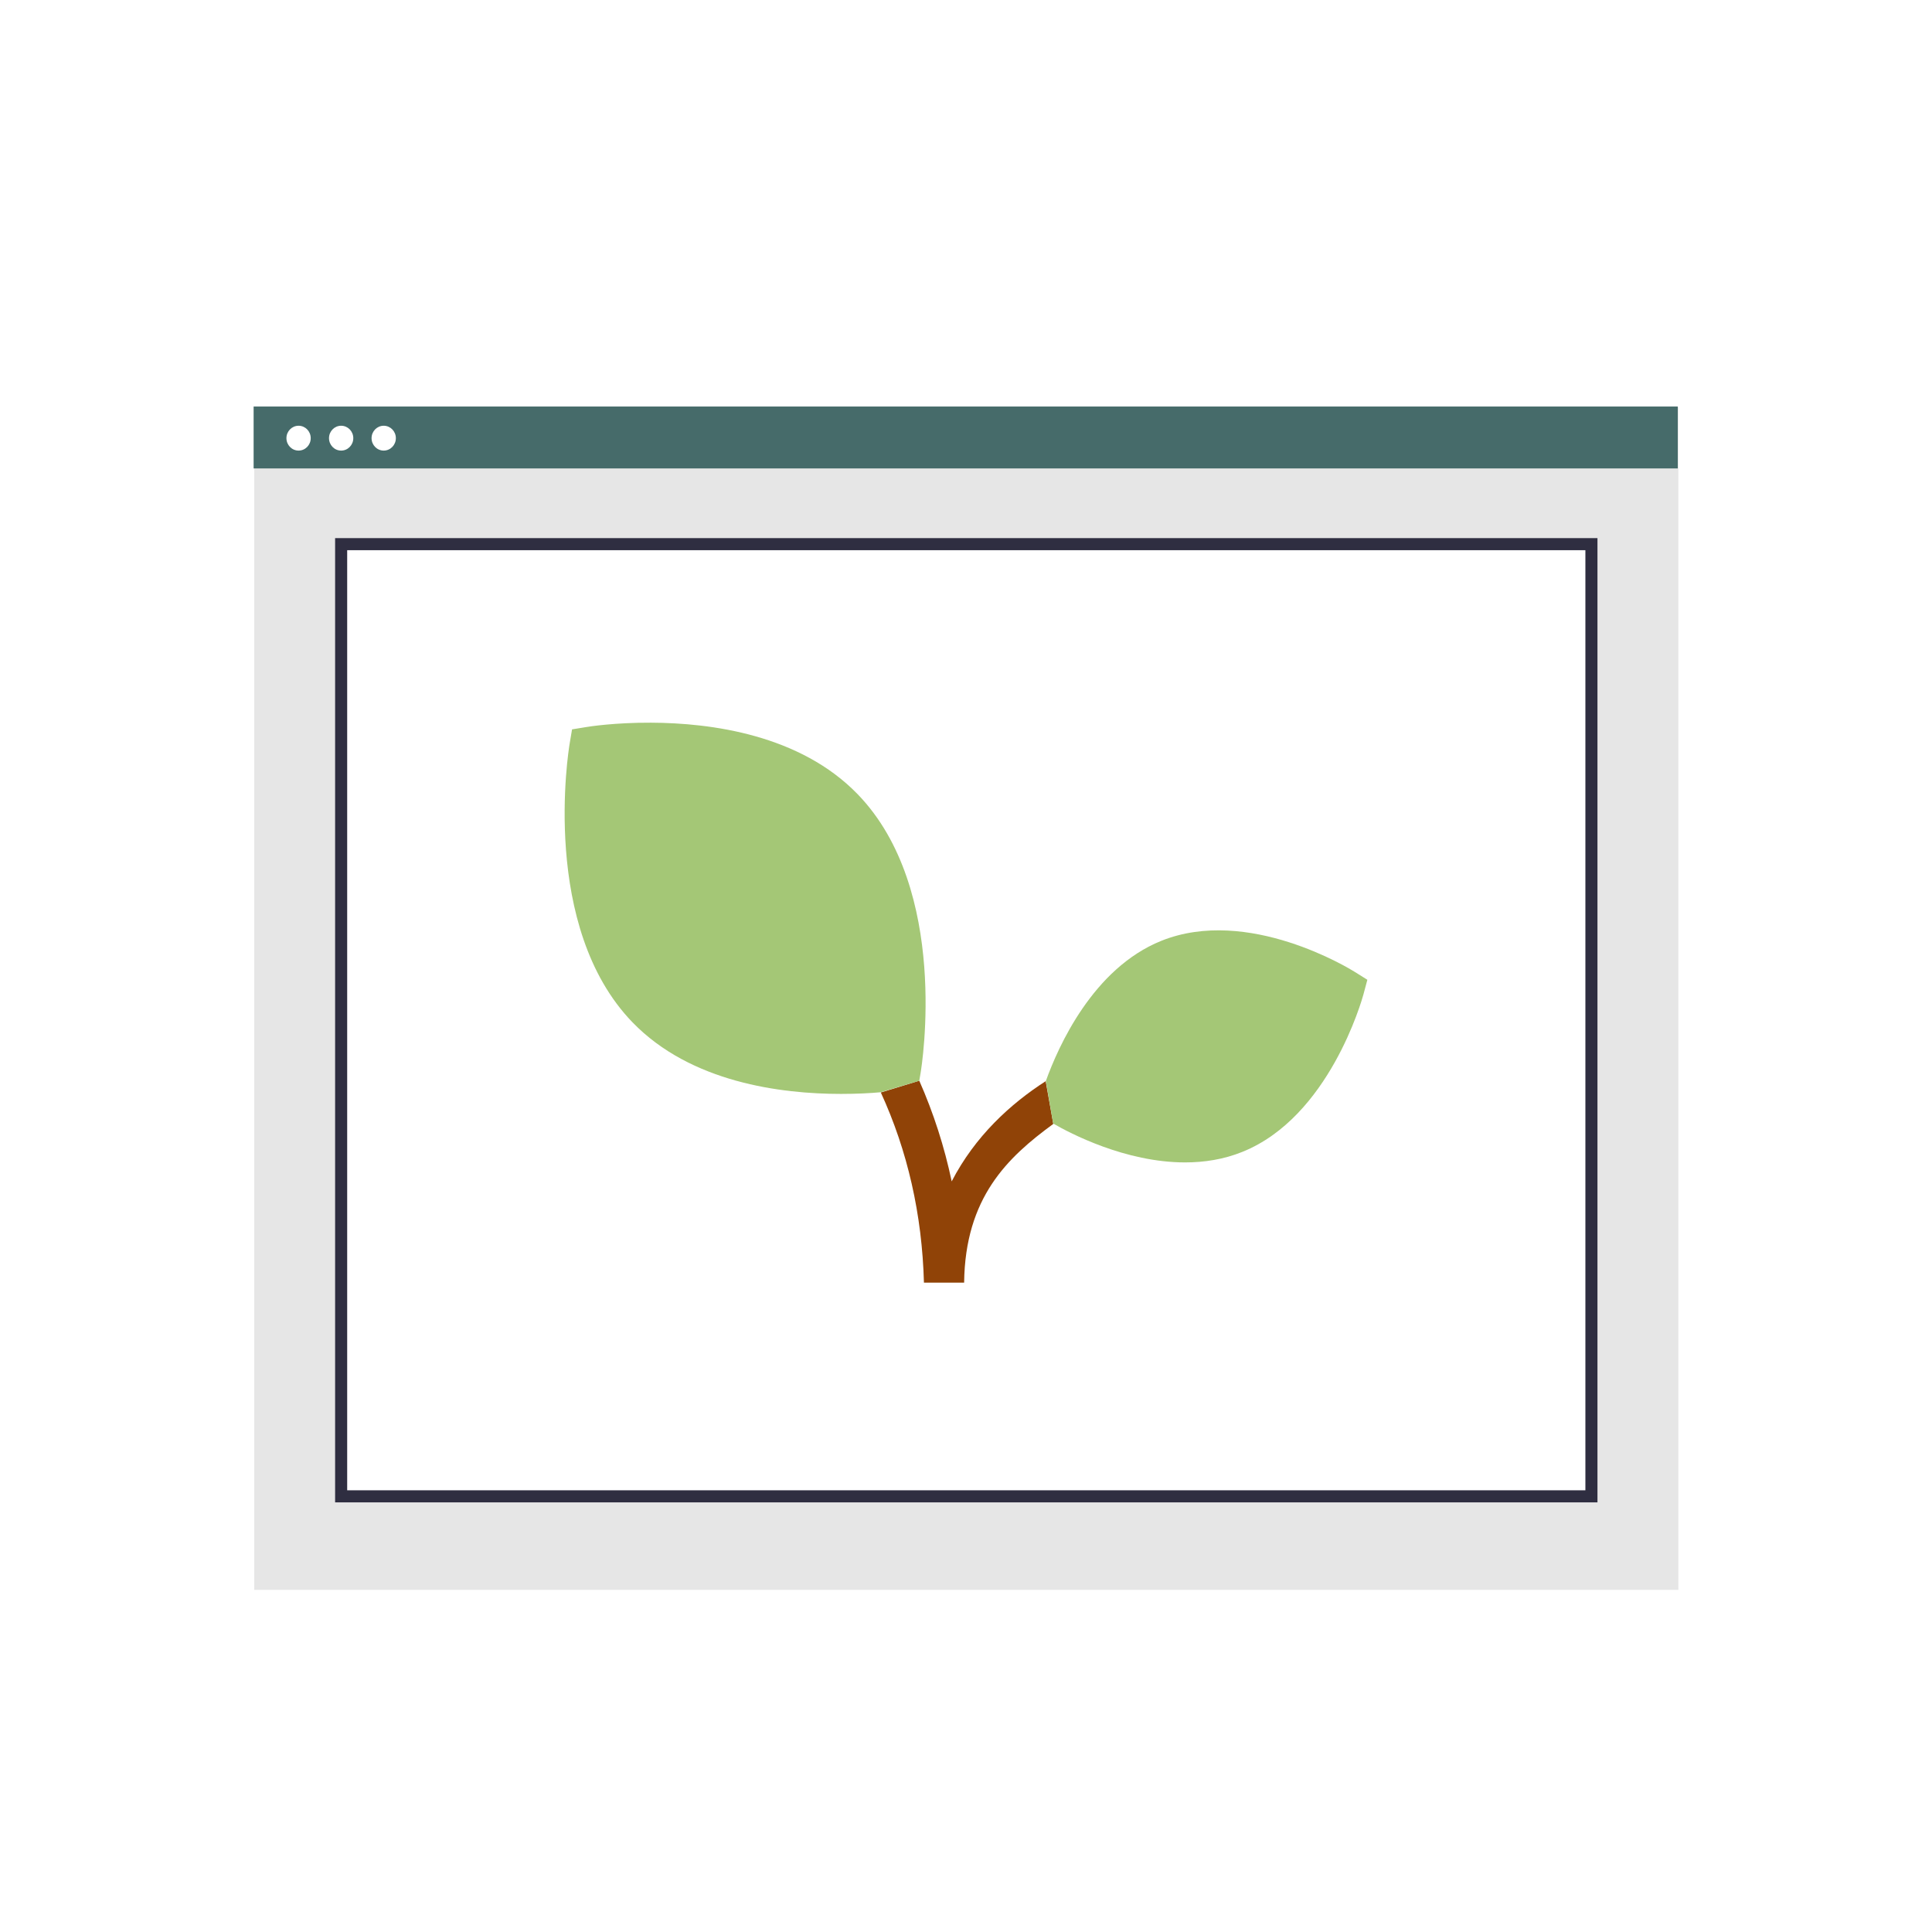
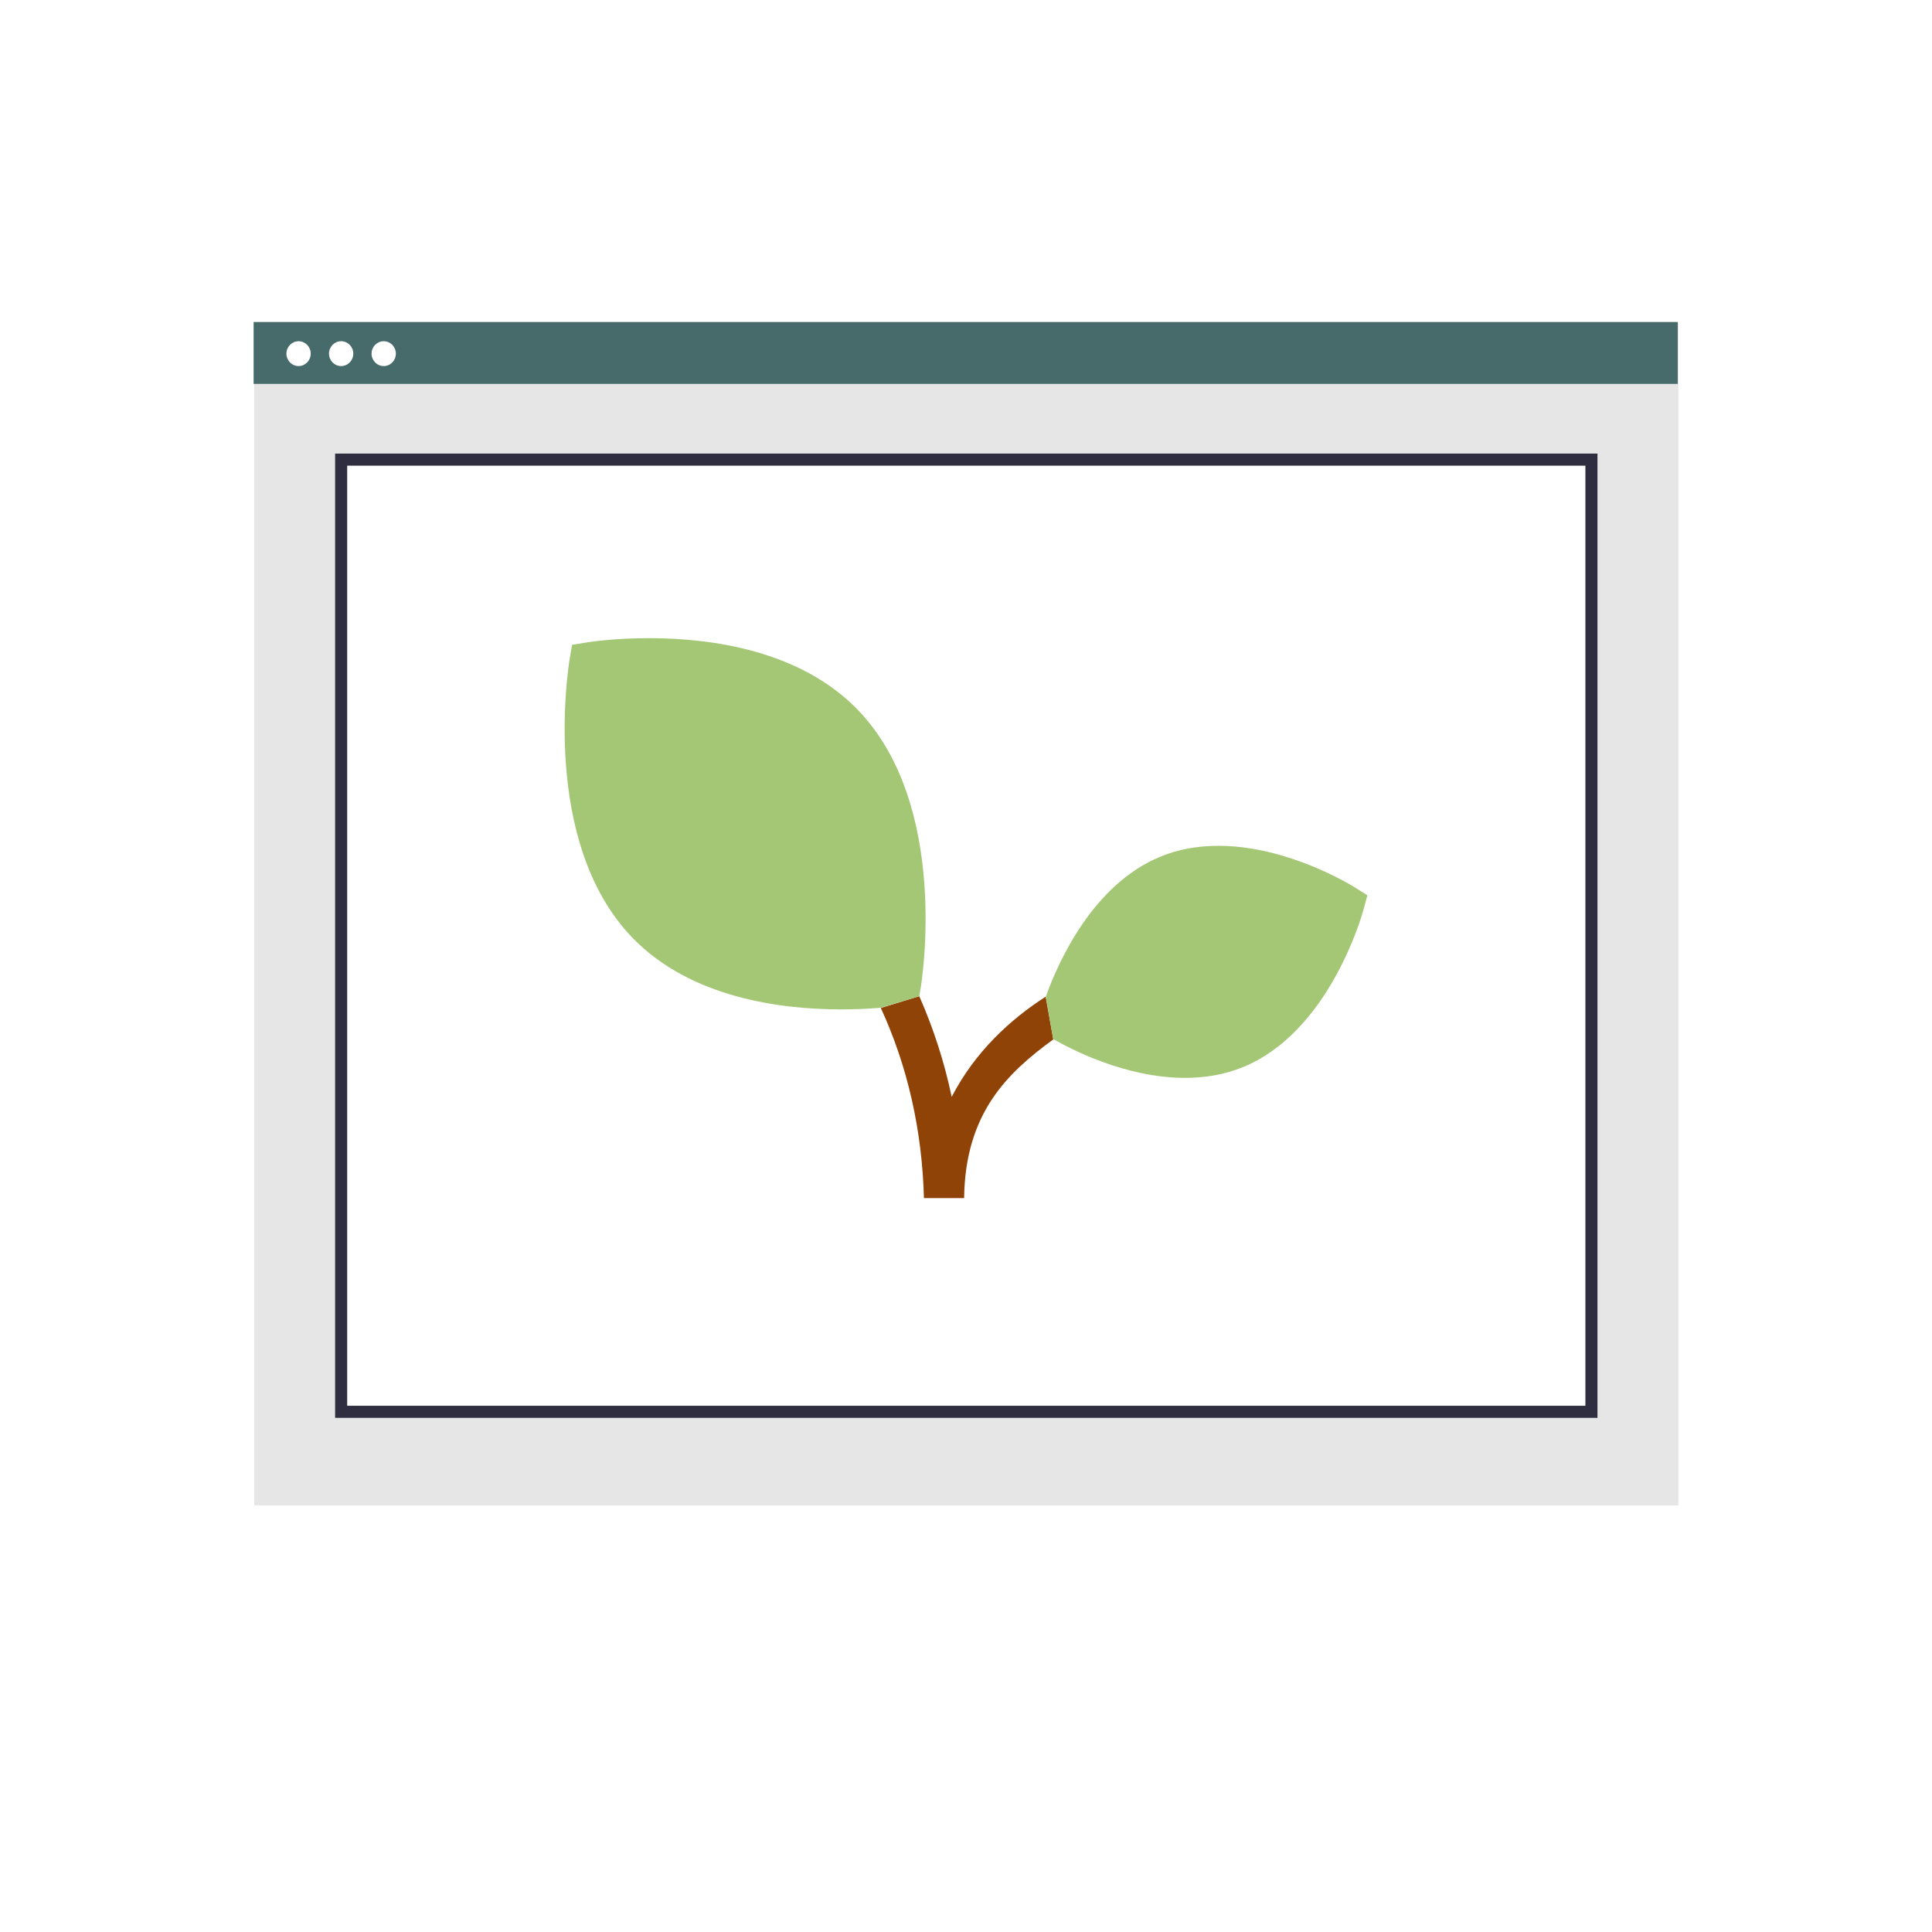
<svg xmlns="http://www.w3.org/2000/svg" style="isolation:isolate" viewBox="827.5 1489 480 480" width="480pt" height="480pt">
  <defs>
-     <clipPath id="_clipPath_q2BIvquR5TTPIqRzqRY6xmeZ9ap2PE5H">
-       <rect x="-314" y="1066" width="1643" height="1137" />
+     <clipPath id="_clipPath_XIzTgs5mJRqszoETF44bE7mLTR3UH6tt">
+       <rect x="-426" y="1066" width="1882" height="1137" />
    </clipPath>
  </defs>
-   <g clip-path="url(#_clipPath_q2BIvquR5TTPIqRzqRY6xmeZ9ap2PE5H)">
+   <g clip-path="url(#_clipPath_XIzTgs5mJRqszoETF44bE7mLTR3UH6tt)">
    <g>
      <g style="mix-blend-mode:normal;" opacity="0.62">
        <path d="M 852.846 1324 L 1282.154 1324 C 1304.697 1324 1323 1342.303 1323 1364.846 L 1323 2156.154 C 1323 2178.697 1304.697 2197 1282.154 2197 L 852.846 2197 C 830.303 2197 812 2178.697 812 2156.154 L 812 1364.846 C 812 1342.303 830.303 1324 852.846 1324 Z" style="fill:none;stroke:#D3D3D3;stroke-width:12;stroke-linecap:square;stroke-miterlimit:2;" />
      </g>
      <text transform="matrix(1,0,0,1,874.49,2063.944)" style="font-family:'Open Sans';font-weight:400;font-size:37px;font-style:normal;fill:#000000;stroke:none;">Host </text>
      <text transform="matrix(1,0,0,1,964.461,2063.944)" style="font-family:'Open Sans';font-weight:700;font-size:37px;font-style:normal;fill:#000000;stroke:none;">your own site </text>
      <text transform="matrix(1,0,0,1,1224.87,2063.944)" style="font-family:'Open Sans';font-weight:400;font-size:37px;font-style:normal;fill:#000000;stroke:none;">at </text>
      <text transform="matrix(1,0,0,1,899.675,2114.331)" style="font-family:'Open Sans';font-weight:700;font-size:37px;font-style:normal;fill:#000000;stroke:none;">your own domain</text>
      <text transform="matrix(1,0,0,1,1223.479,2114.331)" style="font-family:'Open Sans';font-weight:400;font-size:37px;font-style:normal;fill:#000000;stroke:none;">.</text>
      <text transform="matrix(1,0,0,1,947.218,1432.422)" style="font-family:'Open Sans';font-weight:300;font-size:60px;font-style:normal;fill:#000000;stroke:none;">One site.</text>
    </g>
    <g>
      <g style="mix-blend-mode:normal;" opacity="0.62">
        <path d="M 292.846 1324 L 722.154 1324 C 744.697 1324 763 1342.303 763 1364.846 L 763 2156.154 C 763 2178.697 744.697 2197 722.154 2197 L 292.846 2197 C 270.303 2197 252 2178.697 252 2156.154 L 252 1364.846 C 252 1342.303 270.303 1324 292.846 1324 Z" style="fill:none;stroke:#D3D3D3;stroke-width:12;stroke-linecap:square;stroke-miterlimit:2;" />
      </g>
      <text transform="matrix(1,0,0,1,298.232,2064.944)" style="font-family:'Open Sans';font-weight:400;font-size:37px;font-style:normal;fill:#000000;stroke:none;">Sync and deploy to </text>
      <text transform="matrix(1,0,0,1,633.779,2064.944)" style="font-family:'Open Sans';font-weight:700;font-size:37px;font-style:normal;fill:#000000;stroke:none;">your </text>
      <text transform="matrix(1,0,0,1,425.536,2115.331)" style="font-family:'Open Sans';font-weight:700;font-size:37px;font-style:normal;fill:#000000;stroke:none;">own VPS</text>
      <text transform="matrix(1,0,0,1,581.702,2115.331)" style="font-family:'Open Sans';font-weight:400;font-size:37px;font-style:normal;fill:#000000;stroke:none;">.</text>
      <text transform="matrix(1,0,0,1,346.465,1432.764)" style="font-family:'Open Sans';font-weight:300;font-size:60px;font-style:normal;fill:#000000;stroke:none;">One server.</text>
    </g>
    <g>
      <g style="mix-blend-mode:normal;" opacity="0.62">
        <path d="M -267.154 1324 L 162.154 1324 C 184.697 1324 203 1342.303 203 1364.846 L 203 2156.154 C 203 2178.697 184.697 2197 162.154 2197 L -267.154 2197 C -289.697 2197 -308 2178.697 -308 2156.154 L -308 1364.846 C -308 1342.303 -289.697 1324 -267.154 1324 Z" style="fill:none;stroke:#D3D3D3;stroke-width:12;stroke-linecap:square;stroke-miterlimit:2;" />
      </g>
      <text transform="matrix(1,0,0,1,-226.396,2063.944)" style="font-family:'Open Sans';font-weight:400;font-size:37px;font-style:normal;fill:#000000;stroke:none;">Develop and test on </text>
      <text transform="matrix(1,0,0,1,-209.269,2114.331)" style="font-family:'Open Sans';font-weight:700;font-size:37px;font-style:normal;fill:#000000;stroke:none;">your own device</text>
      <text transform="matrix(1,0,0,1,92.422,2114.331)" style="font-family:'Open Sans';font-weight:400;font-size:37px;font-style:normal;fill:#000000;stroke:none;">.</text>
      <text transform="matrix(1,0,0,1,-220.756,1432.422)" style="font-family:'Open Sans';font-weight:300;font-size:60px;font-style:normal;fill:#000000;stroke:none;">One person.</text>
    </g>
    <g>
      <g>
-         <rect x="890.662" y="1590.205" width="353.827" height="293.795" transform="matrix(1,0,0,1,0,0)" fill="rgb(230,230,230)" />
-         <rect x="912.257" y="1624.194" width="310.629" height="236.566" transform="matrix(1,0,0,1,0,0)" fill="rgb(255,255,255)" vector-effect="non-scaling-stroke" stroke-width="4" stroke="rgb(47,46,65)" stroke-linejoin="miter" stroke-linecap="butt" stroke-miterlimit="2" />
-         <rect x="890.511" y="1590" width="353.827" height="15.378" transform="matrix(1,0,0,1,0,0)" fill="rgb(70,107,106)" />
-         <ellipse vector-effect="non-scaling-stroke" cx="901.681" cy="1597.862" rx="3.017" ry="3.087" fill="rgb(255,255,255)" />
-         <ellipse vector-effect="non-scaling-stroke" cx="912.257" cy="1597.862" rx="3.017" ry="3.087" fill="rgb(255,255,255)" />
-         <ellipse vector-effect="non-scaling-stroke" cx="922.832" cy="1597.862" rx="3.017" ry="3.087" fill="rgb(255,255,255)" />
+         <rect x="890.662" y="1569.205" width="353.827" height="293.795" transform="matrix(1,0,0,1,0,0)" fill="rgb(230,230,230)" />
+         <rect x="912.257" y="1603.194" width="310.629" height="236.566" transform="matrix(1,0,0,1,0,0)" fill="rgb(255,255,255)" vector-effect="non-scaling-stroke" stroke-width="4" stroke="rgb(47,46,65)" stroke-linejoin="miter" stroke-linecap="butt" stroke-miterlimit="2" />
+         <rect x="890.511" y="1569" width="353.827" height="15.378" transform="matrix(1,0,0,1,0,0)" fill="rgb(70,107,106)" />
+         <ellipse vector-effect="non-scaling-stroke" cx="901.681" cy="1576.862" rx="3.017" ry="3.087" fill="rgb(255,255,255)" />
+         <ellipse vector-effect="non-scaling-stroke" cx="912.257" cy="1576.862" rx="3.017" ry="3.087" fill="rgb(255,255,255)" />
+         <ellipse vector-effect="non-scaling-stroke" cx="922.832" cy="1576.862" rx="3.017" ry="3.087" fill="rgb(255,255,255)" />
      </g>
      <g>
-         <path d=" M 1089.183 1768.239 C 1077.796 1776.557 1067.287 1786.544 1067.036 1807.666 L 1067.036 1807.666 L 1057.051 1807.666 C 1056.587 1790.7 1052.982 1774.907 1046.338 1760.426 L 1055.894 1757.505 L 1055.892 1757.515 L 1055.894 1757.505 C 1059.437 1765.532 1062.136 1773.91 1063.945 1782.512 C 1069.766 1771.257 1078.556 1763.242 1087.297 1757.616 L 1089.183 1768.239 L 1089.183 1768.239 Z " fill="rgb(144,67,7)" />
-         <path d=" M 1089.252 1768.188 C 1093.216 1770.485 1107.044 1777.797 1121.927 1777.797 C 1126.65 1777.797 1131.513 1777.062 1136.156 1775.181 C 1157.745 1766.509 1165.878 1737.357 1166.225 1736.125 L 1167.217 1732.423 L 1164.02 1730.421 C 1162.954 1729.766 1137.573 1714.063 1116.004 1722.754 C 1099.064 1729.589 1090.431 1748.958 1087.333 1757.591 L 1089.183 1768.239 C 1089.229 1768.204 1089.206 1768.221 1089.183 1768.239 L 1089.252 1768.188 Z " fill="rgb(164,199,118)" />
-         <path d=" M 1055.894 1757.505 L 1056.223 1755.554 C 1056.53 1753.713 1063.519 1710.044 1040.616 1686.355 C 1026.292 1671.54 1004.219 1668.609 989.235 1668.549 L 989.235 1668.549 C 980.25 1668.508 973.808 1669.517 973.127 1669.639 L 969.624 1670.21 L 969.024 1673.775 C 968.713 1675.637 961.723 1719.306 984.646 1742.999 C 999.108 1757.931 1021.47 1760.78 1036.454 1760.78 C 1040.344 1760.78 1043.694 1760.603 1046.311 1760.364 C 1046.331 1760.405 1046.321 1760.385 1046.311 1760.364 L 1055.894 1757.505 L 1055.894 1757.505 Z " fill="rgb(164,199,118)" />
+         <path d=" M 1089.183 1747.239 C 1077.796 1755.557 1067.287 1765.544 1067.036 1786.666 L 1067.036 1786.666 L 1057.051 1786.666 C 1056.587 1769.7 1052.982 1753.907 1046.338 1739.426 L 1055.894 1736.505 L 1055.892 1736.515 L 1055.894 1736.505 C 1059.437 1744.532 1062.136 1752.91 1063.945 1761.512 C 1069.766 1750.257 1078.556 1742.242 1087.297 1736.616 L 1089.183 1747.239 L 1089.183 1747.239 Z " fill="rgb(144,67,7)" />
+         <path d=" M 1089.252 1747.188 C 1093.216 1749.485 1107.044 1756.797 1121.927 1756.797 C 1126.65 1756.797 1131.513 1756.062 1136.156 1754.181 C 1157.745 1745.509 1165.878 1716.357 1166.225 1715.125 L 1167.217 1711.423 L 1164.02 1709.421 C 1162.954 1708.766 1137.573 1693.063 1116.004 1701.754 C 1099.064 1708.589 1090.431 1727.958 1087.333 1736.591 L 1089.183 1747.239 C 1089.229 1747.204 1089.206 1747.221 1089.183 1747.239 L 1089.252 1747.188 Z " fill="rgb(164,199,118)" />
+         <path d=" M 1055.894 1736.505 L 1056.223 1734.554 C 1056.53 1732.713 1063.519 1689.044 1040.616 1665.355 C 1026.292 1650.54 1004.219 1647.609 989.235 1647.549 L 989.235 1647.549 C 980.25 1647.508 973.808 1648.517 973.127 1648.639 L 969.624 1649.21 L 969.024 1652.775 C 968.713 1654.637 961.723 1698.306 984.646 1721.999 C 999.108 1736.931 1021.47 1739.78 1036.454 1739.78 C 1040.344 1739.78 1043.694 1739.603 1046.311 1739.364 C 1046.331 1739.405 1046.321 1739.385 1046.311 1739.364 L 1055.894 1736.505 L 1055.894 1736.505 Z " fill="rgb(164,199,118)" />
      </g>
    </g>
    <g>
      <g>
        <ellipse vector-effect="non-scaling-stroke" cx="461.972" cy="1801.058" rx="63.282" ry="61.667" fill="rgb(230,230,230)" />
        <ellipse vector-effect="non-scaling-stroke" cx="476.002" cy="1906.226" rx="52.114" ry="50.774" fill="rgb(230,230,230)" />
        <ellipse vector-effect="non-scaling-stroke" cx="404.989" cy="1858.899" rx="52.114" ry="50.786" fill="rgb(230,230,230)" />
        <ellipse vector-effect="non-scaling-stroke" cx="617.456" cy="1855.463" rx="44.669" ry="43.536" fill="rgb(230,230,230)" />
        <ellipse vector-effect="non-scaling-stroke" cx="557.896" cy="1890.58" rx="44.669" ry="43.536" fill="rgb(230,230,230)" />
        <ellipse vector-effect="non-scaling-stroke" cx="561.619" cy="1820.896" rx="48.392" ry="47.143" fill="rgb(230,230,230)" />
        <ellipse vector-effect="non-scaling-stroke" cx="506.927" cy="1848.957" rx="52.114" ry="50.786" fill="rgb(230,230,230)" />
      </g>
      <g>
        <g>
          <path d=" M 522.11 1564.66 C 514.437 1570.139 507.356 1576.717 507.187 1590.628 L 507.187 1590.628 L 500.459 1590.628 C 500.147 1579.454 497.718 1569.052 493.241 1559.515 L 499.68 1557.591 L 499.678 1557.597 L 499.68 1557.591 C 502.067 1562.877 503.886 1568.395 505.105 1574.061 C 509.027 1566.648 514.949 1561.369 520.839 1557.664 L 522.11 1564.66 L 522.11 1564.66 Z " fill="rgb(144,67,7)" />
          <path d=" M 522.156 1564.627 C 524.827 1566.14 534.145 1570.955 544.173 1570.955 C 547.355 1570.955 550.632 1570.472 553.76 1569.233 C 568.307 1563.521 573.786 1544.321 574.02 1543.509 L 574.689 1541.071 L 572.534 1539.752 C 571.816 1539.321 554.715 1528.978 540.181 1534.702 C 528.767 1539.204 522.951 1551.961 520.863 1557.647 L 522.11 1564.66 C 522.141 1564.637 522.125 1564.649 522.11 1564.66 L 522.156 1564.627 Z " fill="rgb(164,199,118)" />
          <path d=" M 499.68 1557.591 L 499.901 1556.305 C 500.109 1555.093 504.818 1526.331 489.386 1510.728 C 479.734 1500.971 464.861 1499.04 454.766 1499.001 L 454.766 1499.001 C 448.711 1498.974 444.371 1499.638 443.912 1499.719 L 441.552 1500.095 L 441.148 1502.443 C 440.938 1503.669 436.228 1532.432 451.673 1548.037 C 461.418 1557.871 476.486 1559.747 486.581 1559.747 C 489.203 1559.747 491.459 1559.631 493.223 1559.474 C 493.236 1559.501 493.23 1559.488 493.223 1559.474 L 499.68 1557.591 L 499.68 1557.591 Z " fill="rgb(164,199,118)" />
        </g>
        <rect x="401.768" y="1624.124" width="211.464" height="157.387" transform="matrix(0,1,-1,0,2210.317,1195.317)" fill="rgb(47,46,65)" />
        <rect x="401.768" y="1590.628" width="211.464" height="83.94" transform="matrix(1,0,0,1,0,0)" fill="rgb(70,107,106)" />
        <rect x="401.768" y="1684.254" width="211.464" height="83.94" transform="matrix(1,0,0,1,0,0)" fill="rgb(204,204,204)" />
        <rect x="401.768" y="1777.879" width="211.464" height="83.94" transform="matrix(1,0,0,1,0,0)" fill="rgb(204,204,204)" />
        <rect x="401.768" y="1626.219" width="211.464" height="12.914" transform="matrix(1,0,0,1,0,0)" fill="rgb(164,199,118)" />
        <rect x="401.768" y="1719.844" width="211.464" height="12.914" transform="matrix(1,0,0,1,0,0)" fill="rgb(166,166,170)" />
        <rect x="401.768" y="1813.47" width="211.464" height="12.914" transform="matrix(1,0,0,1,0,0)" fill="rgb(166,166,170)" />
        <circle vector-effect="non-scaling-stroke" cx="572.069" cy="1602.735" r="4.843" fill="rgb(164,199,118)" />
        <circle vector-effect="non-scaling-stroke" cx="589.019" cy="1602.735" r="4.843" fill="rgb(164,199,118)" />
        <circle vector-effect="non-scaling-stroke" cx="605.968" cy="1602.735" r="4.843" fill="rgb(164,199,118)" />
        <circle vector-effect="non-scaling-stroke" cx="572.069" cy="1694.746" r="4.843" fill="rgb(166,166,170)" />
        <circle vector-effect="non-scaling-stroke" cx="589.019" cy="1694.746" r="4.843" fill="rgb(166,166,170)" />
        <circle vector-effect="non-scaling-stroke" cx="605.968" cy="1694.746" r="4.843" fill="rgb(166,166,170)" />
        <circle vector-effect="non-scaling-stroke" cx="572.069" cy="1786.757" r="4.843" fill="rgb(166,166,170)" />
        <circle vector-effect="non-scaling-stroke" cx="589.019" cy="1786.757" r="4.843" fill="rgb(166,166,170)" />
        <circle vector-effect="non-scaling-stroke" cx="605.968" cy="1786.757" r="4.843" fill="rgb(166,166,170)" />
      </g>
    </g>
    <g>
      <ellipse vector-effect="non-scaling-stroke" cx="-52.5" cy="1861.797" rx="219.5" ry="15.589" fill="rgb(230,230,230)" />
      <path d=" M -223.984 1870.527 C -188.193 1864.157 -149.054 1865.216 -107.999 1870.527 C -126.711 1854.73 -142.861 1838.933 -124.149 1823.135 C -160.649 1830.666 -165.762 1829.903 -206.366 1823.135 C -196.948 1838.933 -214.566 1854.73 -223.984 1870.527 Z " fill="rgb(187,187,191)" />
      <path d=" M -215.254 1863.788 C -184.851 1858.703 -151.604 1859.548 -116.729 1863.788 C -132.624 1851.178 -146.343 1838.568 -130.447 1825.958 C -161.454 1831.969 -165.797 1831.361 -200.288 1825.958 C -192.288 1838.568 -207.254 1851.178 -215.254 1863.788 Z " fill="rgb(204,204,204)" />
      <circle vector-effect="non-scaling-stroke" cx="-203.674" cy="1827.271" r="16.2" fill="rgb(47,46,65)" />
      <path d=" M -130.135 1808.481 L -141.36 1810.352 L -146.972 1826.565 L -130.759 1836.542 L -112.052 1808.481 L -129.512 1808.481 L -130.135 1808.481 L -130.135 1808.481 Z " fill="rgb(160,97,106)" />
      <circle vector-effect="non-scaling-stroke" cx="-161.938" cy="1807.234" r="26.19" fill="rgb(160,97,106)" />
      <path d=" M -17.268 1711.826 C -17.268 1711.826 46.337 1718.686 57.562 1717.439 C 57.562 1717.439 73.775 1714.944 73.775 1714.944 C 73.775 1714.944 81.258 1724.922 77.516 1729.287 C 75.421 1731.802 72.885 1733.915 70.033 1735.522 C 70.033 1735.522 63.174 1733.652 58.185 1735.522 C 58.185 1735.522 2.687 1745.5 -6.043 1738.017 C -14.773 1730.534 -17.268 1711.826 -17.268 1711.826 Z " fill="rgb(47,46,65)" />
      <path d=" M -21.633 1850.885 C -21.633 1850.885 20.147 1839.037 27.63 1786.656 L 27.63 1781.667 C 27.63 1781.667 35.896 1796.17 38.854 1799.128 C 42.284 1802.557 54.444 1833.424 53.82 1836.542 C 53.197 1839.66 53.82 1840.907 53.82 1840.907 L 71.904 1839.037 L 71.904 1833.424 C 71.904 1833.424 62.239 1804.428 61.615 1797.569 C 61.615 1797.569 37.607 1743.005 37.607 1743.005 C 37.607 1743.005 28.877 1724.922 13.911 1743.005 C 13.911 1743.005 -2.302 1773.561 -2.302 1773.561 L -21.633 1810.976 L -21.633 1850.885 Z " fill="rgb(47,46,65)" />
      <path d=" M 71.904 1713.074 L 91.859 1706.214 C 91.859 1706.214 110.566 1692.495 106.201 1706.214 C 106.201 1706.214 81.881 1749.865 76.269 1746.747 C 76.269 1746.747 63.907 1735.89 65.411 1734.771 C 66.916 1733.652 76.893 1725.545 71.904 1713.074 Z " fill="rgb(47,46,65)" />
      <path d=" M 69.492 1829.743 L 85.6 1837.61 C 85.6 1837.61 105.08 1840.607 94.216 1846.226 C 94.216 1846.226 53.384 1857.839 51.885 1852.594 C 51.885 1852.594 50.982 1838.646 52.557 1838.877 C 54.133 1839.108 64.997 1840.232 69.492 1829.743 Z " fill="rgb(47,46,65)" />
      <path d=" M -13.526 1809.728 C -13.526 1809.728 -5.42 1844.649 -19.138 1852.132 C -32.857 1859.615 -128.889 1860.862 -136.371 1847.143 C -143.854 1833.424 -140.113 1833.424 -140.113 1833.424 L -120.158 1810.976 L -136.371 1809.728 C -136.371 1809.728 -136.371 1804.74 -130.759 1804.116 C -130.759 1804.116 -107.687 1797.257 -92.721 1801.622 C -92.721 1801.622 -69.025 1792.892 -69.025 1792.892 L -13.526 1809.728 Z " fill="rgb(70,107,106)" />
      <path d=" M -2.926 1700.602 L 7.676 1758.595 L -65.284 1749.865 L -78.379 1697.484 L -2.926 1700.602 L -2.926 1700.602 Z " fill="rgb(63,61,86)" />
      <path d=" M -5.108 1702.785 L 3.622 1754.541 L -62.789 1746.747 L -75.572 1699.667 L -5.108 1702.785 L -5.108 1702.785 Z " fill="rgb(255,255,255)" />
      <path d=" M 5.181 1759.219 L 7.676 1758.595 L 8.923 1761.089 L -11.032 1816.588 L -12.909 1815.87 L -13.526 1812.223 L 5.181 1759.219 L 5.181 1759.219 Z " fill="rgb(128,128,128)" />
      <path d=" M 7.676 1757.971 L -12.279 1815.964 L -87.732 1804.74 L -65.284 1749.865 L 7.676 1757.971 L 7.676 1757.971 Z " fill="rgb(166,166,170)" />
      <path d=" M -2.302 1756.101 L -2.302 1759.219 L -57.8 1752.983 L -57.177 1749.865 L -2.302 1756.101 L -2.302 1756.101 Z " fill="rgb(67,67,69)" />
      <path d=" M -3.549 1762.336 L -12.279 1786.656 L -69.025 1779.797 L -59.048 1756.724 L -3.549 1762.336 L -3.549 1762.336 Z " fill="rgb(67,67,69)" />
      <path d=" M -74.637 1796.633 L -72.766 1791.645 C -72.766 1791.645 -58.424 1766.701 -50.941 1771.69 C -50.941 1771.69 -66.531 1800.998 -66.531 1800.998 L -74.014 1800.998 L -74.637 1796.633 Z " fill="rgb(160,97,106)" />
      <path d=" M -27.245 1800.375 L -25.374 1792.892 C -25.374 1792.892 -20.386 1769.819 -29.116 1771.066 C -29.116 1771.066 -40.34 1794.139 -40.34 1794.139 L -39.717 1799.128 L -27.245 1800.375 Z " fill="rgb(160,97,106)" />
      <path d=" M -42.211 1797.257 C -42.211 1797.257 -25.998 1794.762 -25.374 1798.504 C -25.374 1798.504 -21.633 1858.368 -37.222 1860.238 C -37.222 1860.238 -130.136 1870.216 -122.029 1850.885 C -122.029 1850.885 -101.451 1834.048 -101.451 1834.048 L -48.447 1839.66 L -42.211 1797.257 Z " fill="rgb(70,107,106)" />
      <path d=" M -91.162 1804.428 L -74.637 1792.892 L -63.724 1801.31 L -77.443 1816.276 L -91.162 1804.428 L -91.162 1804.428 Z " fill="rgb(70,107,106)" />
      <g opacity="0.2">
        <path d=" M -46.888 1815.653 L -49.382 1839.349 L -92.409 1836.854 L -54.994 1836.231 L -46.888 1815.653 L -46.888 1815.653 Z " fill="rgb(0,0,0)" />
      </g>
      <circle vector-effect="non-scaling-stroke" cx="-174.867" cy="1811.993" r="31.179" fill="rgb(47,46,65)" />
      <path d=" M -29.166 1736.802 C -32.314 1738.067 -35.348 1739.767 -36.586 1744.618 L -36.586 1744.618 L -38.939 1744.048 C -38.101 1740.113 -38.069 1736.27 -38.826 1732.555 L -36.411 1732.428 L -36.412 1732.43 L -36.411 1732.428 C -36.024 1734.479 -35.856 1736.563 -35.91 1738.648 C -33.91 1736.388 -31.391 1735.044 -29.018 1734.247 L -29.166 1736.802 L -29.166 1736.802 Z " fill="rgb(144,67,7)" />
      <path d=" M -29.147 1736.794 C -28.341 1737.55 -25.491 1740.024 -21.984 1740.874 C -20.871 1741.144 -19.684 1741.252 -18.485 1741.084 C -12.914 1740.32 -9.37 1734.07 -9.219 1733.806 L -8.779 1733.01 L -9.42 1732.366 C -9.635 1732.154 -14.739 1727.088 -20.306 1727.857 C -24.68 1728.464 -27.795 1732.432 -29.008 1734.244 L -29.166 1736.802 C -29.153 1736.797 -29.16 1736.799 -29.166 1736.802 L -29.147 1736.794 Z " fill="rgb(164,199,118)" />
      <path d=" M -36.411 1732.428 L -36.224 1731.997 C -36.049 1731.591 -31.964 1721.932 -36.038 1715.167 C -38.586 1710.936 -43.623 1709 -47.151 1708.131 L -47.151 1708.131 C -49.266 1707.608 -50.84 1707.472 -51.007 1707.462 L -51.864 1707.393 L -52.205 1708.18 C -52.382 1708.591 -56.468 1718.25 -52.389 1725.017 C -49.815 1729.282 -44.705 1731.216 -41.174 1732.072 C -40.258 1732.294 -39.459 1732.445 -38.828 1732.539 C -38.826 1732.55 -38.827 1732.545 -38.828 1732.539 L -36.411 1732.428 L -36.411 1732.428 Z " fill="rgb(164,199,118)" />
    </g>
    <text transform="matrix(1,0,0,1,53.775,1194.262)" style="font-family:'Open Sans';font-weight:800;font-size:120px;font-style:normal;fill:#a4c776;stroke:none;">The Small Web</text>
  </g>
</svg>
